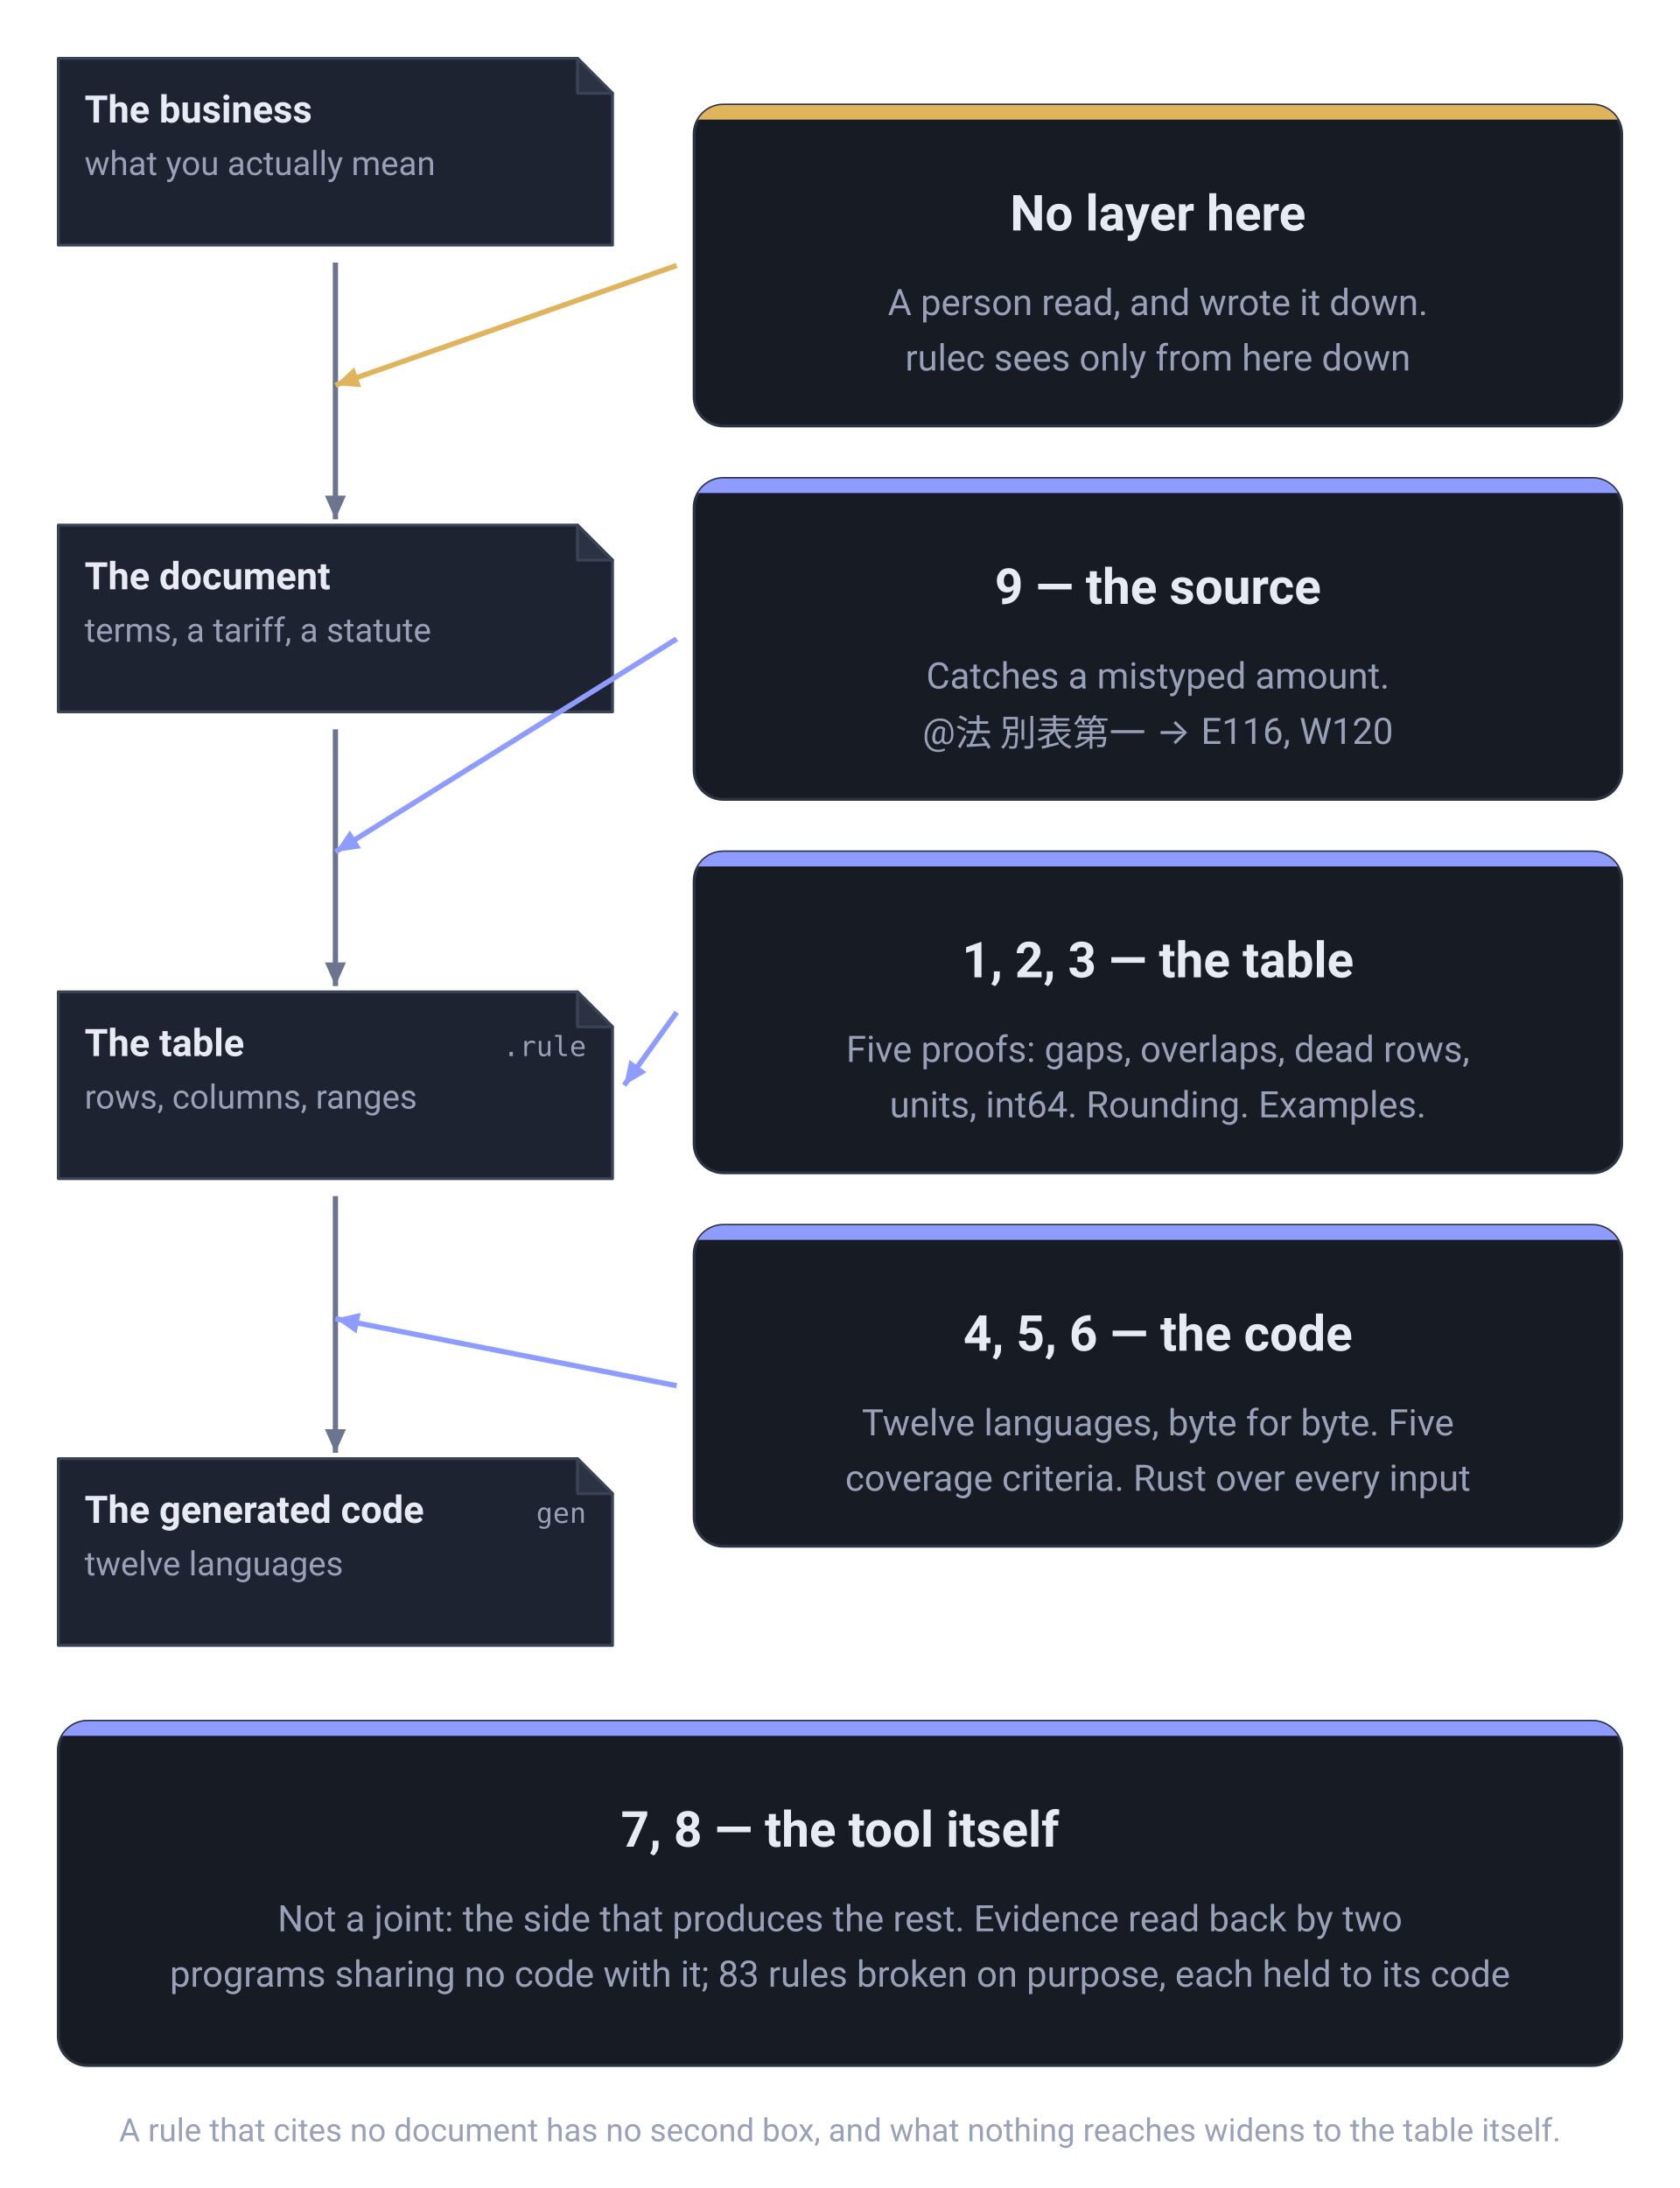
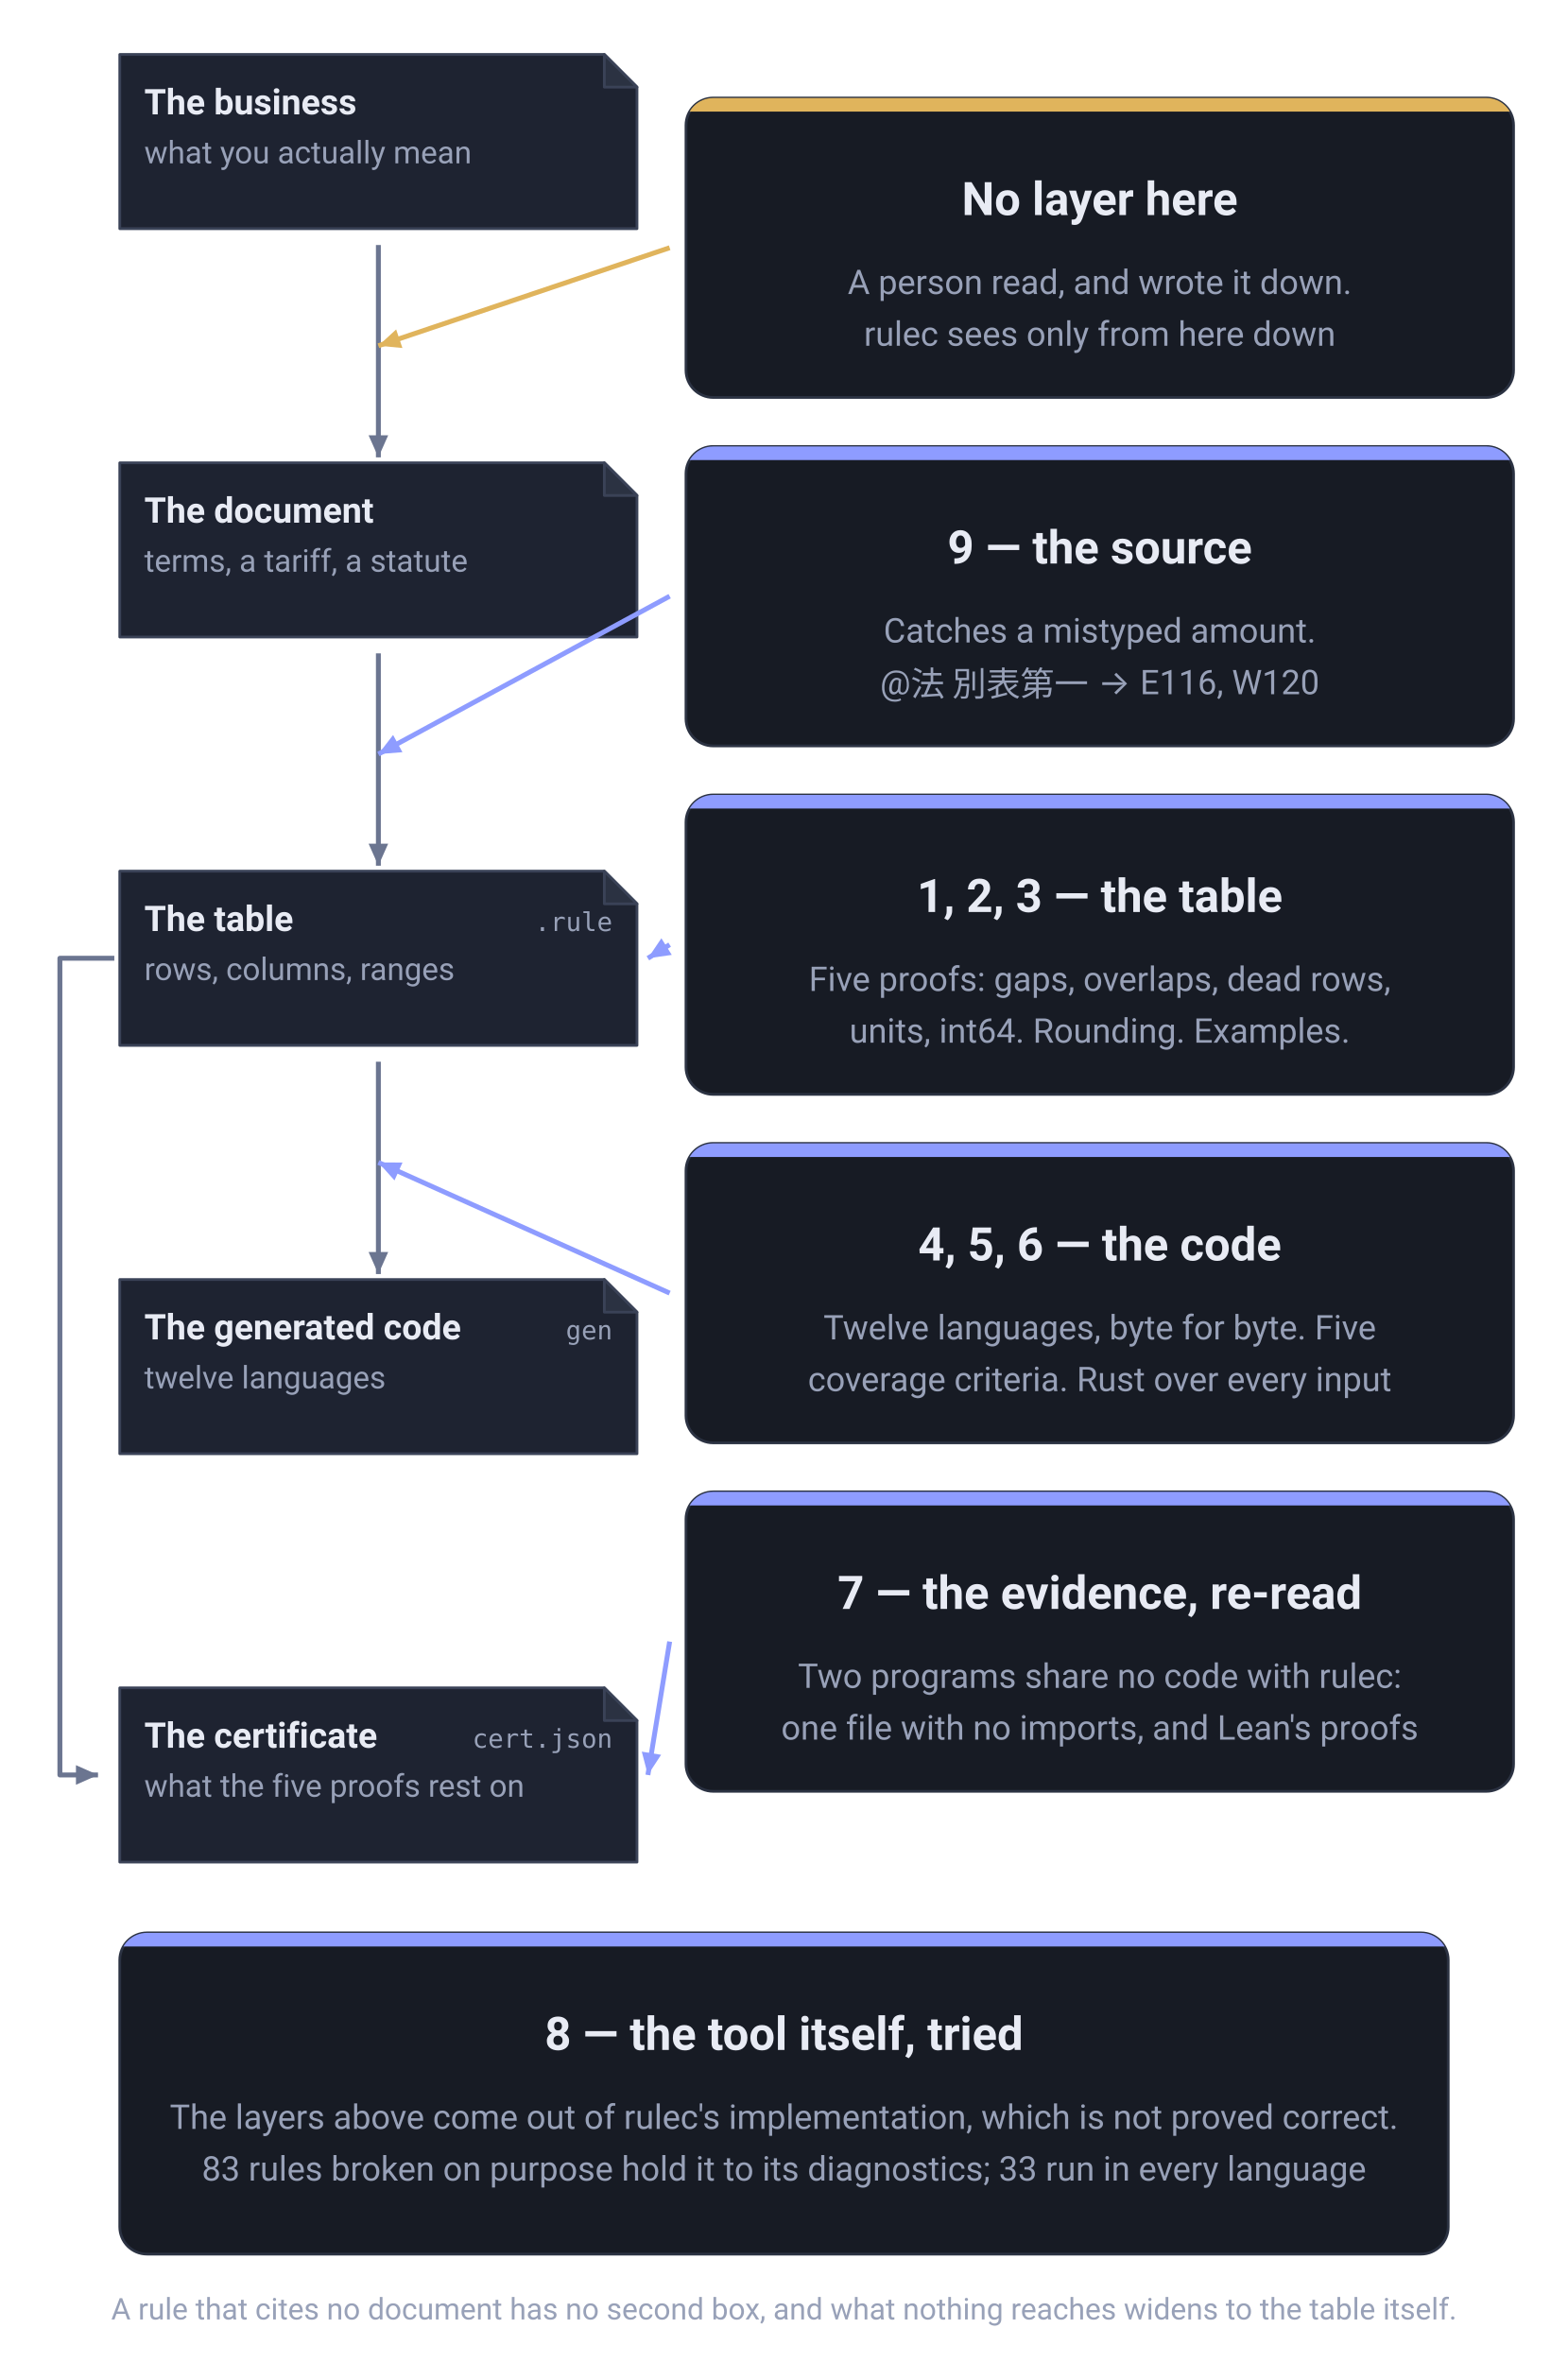
- <svg xmlns="http://www.w3.org/2000/svg" viewBox="0 0 576 750" width="576" height="750" role="img" aria-label="Which joint each of the nine layers watches. Down the left run four things — the business as it is, the document it was copied from, the table as written, and the generated code — each a copy of the one above it. Between the document and the table stands layer 9, the source check (E116, W120); between the table and the code stand layers 4, 5 and 6, the vectors, the coverage criteria and the model checker. The table itself is watched by layers 1, 2 and 3, the five proofs, the two declarations and the examples. At the topmost joint, between the business and the document, there is no layer at all: that is where a person read and decided. Layers 7 and 8, the certificate with its two re-checkers and the repository's own tests, are aimed at the tool rather than at a joint." font-family="-apple-system, BlinkMacSystemFont, &quot;Hiragino Sans&quot;, &quot;Noto Sans JP&quot;, &quot;Yu Gothic&quot;, Meiryo, &quot;Segoe UI&quot;, Roboto, sans-serif">
+ <svg xmlns="http://www.w3.org/2000/svg" viewBox="0 0 576 868" width="576" height="868" role="img" aria-label="What each of the nine layers stands between. Down the left run the business as it is, the document it was copied from, the table as written, and the generated code, each a copy of the one above it. The table produces one more thing, the certificate (cert.json, what the five proofs rest on), joined to it by a line that runs down the left margin. Between the document and the table stands layer 9, the source check (E116, W120); between the table and the code stand layers 4, 5 and 6, the vectors, the coverage criteria and the model checker. The table itself is watched by layers 1, 2 and 3; the certificate is read back by layer 7, two programs that share no code with rulec. At the topmost joint, between the business and the document, there is no layer at all: that is where a person read and decided. Only layer 8, the repository's own tests, is aimed at the tool rather than at anything on the spine." font-family="-apple-system, BlinkMacSystemFont, &quot;Hiragino Sans&quot;, &quot;Noto Sans JP&quot;, &quot;Yu Gothic&quot;, Meiryo, &quot;Segoe UI&quot;, Roboto, sans-serif">
  <defs>
    <marker id="head-neutral" viewBox="0 0 10 10" refX="9" refY="5" markerWidth="9" markerHeight="9" markerUnits="userSpaceOnUse" orient="auto">
      <path d="M0,1 L9,5 L0,9 Z" fill="#6b7590" />
    </marker>
    <marker id="head-accent" viewBox="0 0 10 10" refX="9" refY="5" markerWidth="9" markerHeight="9" markerUnits="userSpaceOnUse" orient="auto">
      <path d="M0,1 L9,5 L0,9 Z" fill="#8e9cff" />
    </marker>
    <marker id="head-human" viewBox="0 0 10 10" refX="9" refY="5" markerWidth="9" markerHeight="9" markerUnits="userSpaceOnUse" orient="auto">
      <path d="M0,1 L9,5 L0,9 Z" fill="#e0b45c" />
    </marker>
  </defs>
-   <path d="M20,20 H198 L210,32 V84 H20 Z" fill="#1e2331" stroke="#3a4257" stroke-linejoin="round" />
-   <path d="M198,20 V32 H210 Z" fill="#2b3242" stroke="#3a4257" stroke-linejoin="round" />
-   <text x="29" y="42" font-size="13" font-weight="600" text-anchor="start" fill="#e8ebf4">The business</text>
-   <text x="29" y="60" font-size="11.5" font-weight="400" text-anchor="start" fill="#98a1b8">what you actually mean</text>
-   <path d="M20,180 H198 L210,192 V244 H20 Z" fill="#1e2331" stroke="#3a4257" stroke-linejoin="round" />
-   <path d="M198,180 V192 H210 Z" fill="#2b3242" stroke="#3a4257" stroke-linejoin="round" />
-   <text x="29" y="202" font-size="13" font-weight="600" text-anchor="start" fill="#e8ebf4">The document</text>
-   <text x="29" y="220" font-size="11.5" font-weight="400" text-anchor="start" fill="#98a1b8">terms, a tariff, a statute</text>
-   <path d="M20,340 H198 L210,352 V404 H20 Z" fill="#1e2331" stroke="#3a4257" stroke-linejoin="round" />
-   <path d="M198,340 V352 H210 Z" fill="#2b3242" stroke="#3a4257" stroke-linejoin="round" />
-   <text x="29" y="362" font-size="13" font-weight="600" text-anchor="start" fill="#e8ebf4">The table</text>
-   <text x="201" y="362" font-size="9.5" font-weight="400" text-anchor="end" fill="#98a1b8" font-family="ui-monospace, SFMono-Regular, Menlo, Consolas, monospace">.rule</text>
-   <text x="29" y="380" font-size="11.5" font-weight="400" text-anchor="start" fill="#98a1b8">rows, columns, ranges</text>
-   <path d="M20,500 H198 L210,512 V564 H20 Z" fill="#1e2331" stroke="#3a4257" stroke-linejoin="round" />
-   <path d="M198,500 V512 H210 Z" fill="#2b3242" stroke="#3a4257" stroke-linejoin="round" />
-   <text x="29" y="522" font-size="13" font-weight="600" text-anchor="start" fill="#e8ebf4">The generated code</text>
-   <text x="201" y="522" font-size="9.5" font-weight="400" text-anchor="end" fill="#98a1b8" font-family="ui-monospace, SFMono-Regular, Menlo, Consolas, monospace">gen</text>
-   <text x="29" y="540" font-size="11.5" font-weight="400" text-anchor="start" fill="#98a1b8">twelve languages</text>
-   <line x1="115.0" y1="90" x2="115.0" y2="178" stroke="#6b7590" stroke-width="1.8" marker-end="url(#head-neutral)" />
-   <line x1="115.0" y1="250" x2="115.0" y2="338" stroke="#6b7590" stroke-width="1.8" marker-end="url(#head-neutral)" />
-   <line x1="115.0" y1="410" x2="115.0" y2="498" stroke="#6b7590" stroke-width="1.8" marker-end="url(#head-neutral)" />
+   <path d="M44,20 H222 L234,32 V84 H44 Z" fill="#1e2331" stroke="#3a4257" stroke-linejoin="round" />
+   <path d="M222,20 V32 H234 Z" fill="#2b3242" stroke="#3a4257" stroke-linejoin="round" />
+   <text x="53" y="42" font-size="13" font-weight="600" text-anchor="start" fill="#e8ebf4">The business</text>
+   <text x="53" y="60" font-size="11.5" font-weight="400" text-anchor="start" fill="#98a1b8">what you actually mean</text>
+   <path d="M44,170 H222 L234,182 V234 H44 Z" fill="#1e2331" stroke="#3a4257" stroke-linejoin="round" />
+   <path d="M222,170 V182 H234 Z" fill="#2b3242" stroke="#3a4257" stroke-linejoin="round" />
+   <text x="53" y="192" font-size="13" font-weight="600" text-anchor="start" fill="#e8ebf4">The document</text>
+   <text x="53" y="210" font-size="11.5" font-weight="400" text-anchor="start" fill="#98a1b8">terms, a tariff, a statute</text>
+   <path d="M44,320 H222 L234,332 V384 H44 Z" fill="#1e2331" stroke="#3a4257" stroke-linejoin="round" />
+   <path d="M222,320 V332 H234 Z" fill="#2b3242" stroke="#3a4257" stroke-linejoin="round" />
+   <text x="53" y="342" font-size="13" font-weight="600" text-anchor="start" fill="#e8ebf4">The table</text>
+   <text x="225" y="342" font-size="9.5" font-weight="400" text-anchor="end" fill="#98a1b8" font-family="ui-monospace, SFMono-Regular, Menlo, Consolas, monospace">.rule</text>
+   <text x="53" y="360" font-size="11.5" font-weight="400" text-anchor="start" fill="#98a1b8">rows, columns, ranges</text>
+   <path d="M44,470 H222 L234,482 V534 H44 Z" fill="#1e2331" stroke="#3a4257" stroke-linejoin="round" />
+   <path d="M222,470 V482 H234 Z" fill="#2b3242" stroke="#3a4257" stroke-linejoin="round" />
+   <text x="53" y="492" font-size="13" font-weight="600" text-anchor="start" fill="#e8ebf4">The generated code</text>
+   <text x="225" y="492" font-size="9.5" font-weight="400" text-anchor="end" fill="#98a1b8" font-family="ui-monospace, SFMono-Regular, Menlo, Consolas, monospace">gen</text>
+   <text x="53" y="510" font-size="11.5" font-weight="400" text-anchor="start" fill="#98a1b8">twelve languages</text>
+   <path d="M44,620 H222 L234,632 V684 H44 Z" fill="#1e2331" stroke="#3a4257" stroke-linejoin="round" />
+   <path d="M222,620 V632 H234 Z" fill="#2b3242" stroke="#3a4257" stroke-linejoin="round" />
+   <text x="53" y="642" font-size="13" font-weight="600" text-anchor="start" fill="#e8ebf4">The certificate</text>
+   <text x="225" y="642" font-size="9.5" font-weight="400" text-anchor="end" fill="#98a1b8" font-family="ui-monospace, SFMono-Regular, Menlo, Consolas, monospace">cert.json</text>
+   <text x="53" y="660" font-size="11.5" font-weight="400" text-anchor="start" fill="#98a1b8">what the five proofs rest on</text>
+   <line x1="139.0" y1="90" x2="139.0" y2="168" stroke="#6b7590" stroke-width="1.8" marker-end="url(#head-neutral)" />
+   <line x1="139.0" y1="240" x2="139.0" y2="318" stroke="#6b7590" stroke-width="1.8" marker-end="url(#head-neutral)" />
+   <line x1="139.0" y1="390" x2="139.0" y2="468" stroke="#6b7590" stroke-width="1.8" marker-end="url(#head-neutral)" />
+   <path d="M42,352.0 H22 V652.0 H36" fill="none" stroke="#6b7590" stroke-width="1.8" stroke-linejoin="round" marker-end="url(#head-neutral)" />
  <clipPath id="clip-c0">
-     <rect x="238" y="36" width="318" height="110" rx="10" />
+     <rect x="252" y="36" width="304" height="110" rx="10" />
  </clipPath>
-   <rect x="238" y="36" width="318" height="110" rx="10" fill="#171b24" stroke="#2b3242" />
-   <rect x="238" y="36" width="318" height="5" fill="#e0b45c" clip-path="url(#clip-c0)" />
-   <text x="397.0" y="79" font-size="17" font-weight="700" text-anchor="middle" fill="#e8ebf4">No layer here</text>
-   <text x="397.0" y="108" font-size="12.5" font-weight="400" text-anchor="middle" fill="#98a1b8">A person read, and wrote it down.</text>
-   <text x="397.0" y="127" font-size="12.5" font-weight="400" text-anchor="middle" fill="#98a1b8">rulec sees only from here down</text>
-   <line x1="232" y1="91.0" x2="115.0" y2="132.0" stroke="#e0b45c" stroke-width="1.8" marker-end="url(#head-human)" />
+   <rect x="252" y="36" width="304" height="110" rx="10" fill="#171b24" stroke="#2b3242" />
+   <rect x="252" y="36" width="304" height="5" fill="#e0b45c" clip-path="url(#clip-c0)" />
+   <text x="404.0" y="79" font-size="17" font-weight="700" text-anchor="middle" fill="#e8ebf4">No layer here</text>
+   <text x="404.0" y="108" font-size="12.5" font-weight="400" text-anchor="middle" fill="#98a1b8">A person read, and wrote it down.</text>
+   <text x="404.0" y="127" font-size="12.5" font-weight="400" text-anchor="middle" fill="#98a1b8">rulec sees only from here down</text>
+   <line x1="246" y1="91.0" x2="139.0" y2="127.0" stroke="#e0b45c" stroke-width="1.8" marker-end="url(#head-human)" />
  <clipPath id="clip-c1">
-     <rect x="238" y="164" width="318" height="110" rx="10" />
+     <rect x="252" y="164" width="304" height="110" rx="10" />
  </clipPath>
-   <rect x="238" y="164" width="318" height="110" rx="10" fill="#171b24" stroke="#2b3242" />
-   <rect x="238" y="164" width="318" height="5" fill="#8e9cff" clip-path="url(#clip-c1)" />
-   <text x="397.0" y="207" font-size="17" font-weight="700" text-anchor="middle" fill="#e8ebf4">9 — the source</text>
-   <text x="397.0" y="236" font-size="12.5" font-weight="400" text-anchor="middle" fill="#98a1b8">Catches a mistyped amount.</text>
-   <text x="397.0" y="255" font-size="12.5" font-weight="400" text-anchor="middle" fill="#98a1b8">@法 別表第一 → E116, W120</text>
-   <line x1="232" y1="219.0" x2="115.0" y2="292.0" stroke="#8e9cff" stroke-width="1.8" marker-end="url(#head-accent)" />
+   <rect x="252" y="164" width="304" height="110" rx="10" fill="#171b24" stroke="#2b3242" />
+   <rect x="252" y="164" width="304" height="5" fill="#8e9cff" clip-path="url(#clip-c1)" />
+   <text x="404.0" y="207" font-size="17" font-weight="700" text-anchor="middle" fill="#e8ebf4">9 — the source</text>
+   <text x="404.0" y="236" font-size="12.5" font-weight="400" text-anchor="middle" fill="#98a1b8">Catches a mistyped amount.</text>
+   <text x="404.0" y="255" font-size="12.5" font-weight="400" text-anchor="middle" fill="#98a1b8">@法 別表第一 → E116, W120</text>
+   <line x1="246" y1="219.0" x2="139.0" y2="277.0" stroke="#8e9cff" stroke-width="1.8" marker-end="url(#head-accent)" />
  <clipPath id="clip-c2">
-     <rect x="238" y="292" width="318" height="110" rx="10" />
+     <rect x="252" y="292" width="304" height="110" rx="10" />
  </clipPath>
-   <rect x="238" y="292" width="318" height="110" rx="10" fill="#171b24" stroke="#2b3242" />
-   <rect x="238" y="292" width="318" height="5" fill="#8e9cff" clip-path="url(#clip-c2)" />
-   <text x="397.0" y="335" font-size="17" font-weight="700" text-anchor="middle" fill="#e8ebf4">1, 2, 3 — the table</text>
-   <text x="397.0" y="364" font-size="12.5" font-weight="400" text-anchor="middle" fill="#98a1b8">Five proofs: gaps, overlaps, dead rows,</text>
-   <text x="397.0" y="383" font-size="12.5" font-weight="400" text-anchor="middle" fill="#98a1b8">units, int64. Rounding. Examples.</text>
-   <line x1="232" y1="347.0" x2="214" y2="372.0" stroke="#8e9cff" stroke-width="1.8" marker-end="url(#head-accent)" />
+   <rect x="252" y="292" width="304" height="110" rx="10" fill="#171b24" stroke="#2b3242" />
+   <rect x="252" y="292" width="304" height="5" fill="#8e9cff" clip-path="url(#clip-c2)" />
+   <text x="404.0" y="335" font-size="17" font-weight="700" text-anchor="middle" fill="#e8ebf4">1, 2, 3 — the table</text>
+   <text x="404.0" y="364" font-size="12.5" font-weight="400" text-anchor="middle" fill="#98a1b8">Five proofs: gaps, overlaps, dead rows,</text>
+   <text x="404.0" y="383" font-size="12.5" font-weight="400" text-anchor="middle" fill="#98a1b8">units, int64. Rounding. Examples.</text>
+   <line x1="246" y1="347.0" x2="238" y2="352.0" stroke="#8e9cff" stroke-width="1.8" marker-end="url(#head-accent)" />
  <clipPath id="clip-c3">
-     <rect x="238" y="420" width="318" height="110" rx="10" />
+     <rect x="252" y="420" width="304" height="110" rx="10" />
  </clipPath>
-   <rect x="238" y="420" width="318" height="110" rx="10" fill="#171b24" stroke="#2b3242" />
-   <rect x="238" y="420" width="318" height="5" fill="#8e9cff" clip-path="url(#clip-c3)" />
-   <text x="397.0" y="463" font-size="17" font-weight="700" text-anchor="middle" fill="#e8ebf4">4, 5, 6 — the code</text>
-   <text x="397.0" y="492" font-size="12.5" font-weight="400" text-anchor="middle" fill="#98a1b8">Twelve languages, byte for byte. Five</text>
-   <text x="397.0" y="511" font-size="12.5" font-weight="400" text-anchor="middle" fill="#98a1b8">coverage criteria. Rust over every input</text>
-   <line x1="232" y1="475.0" x2="115.0" y2="452.0" stroke="#8e9cff" stroke-width="1.8" marker-end="url(#head-accent)" />
+   <rect x="252" y="420" width="304" height="110" rx="10" fill="#171b24" stroke="#2b3242" />
+   <rect x="252" y="420" width="304" height="5" fill="#8e9cff" clip-path="url(#clip-c3)" />
+   <text x="404.0" y="463" font-size="17" font-weight="700" text-anchor="middle" fill="#e8ebf4">4, 5, 6 — the code</text>
+   <text x="404.0" y="492" font-size="12.5" font-weight="400" text-anchor="middle" fill="#98a1b8">Twelve languages, byte for byte. Five</text>
+   <text x="404.0" y="511" font-size="12.5" font-weight="400" text-anchor="middle" fill="#98a1b8">coverage criteria. Rust over every input</text>
+   <line x1="246" y1="475.0" x2="139.0" y2="427.0" stroke="#8e9cff" stroke-width="1.8" marker-end="url(#head-accent)" />
+   <clipPath id="clip-c4">
+     <rect x="252" y="548" width="304" height="110" rx="10" />
+   </clipPath>
+   <rect x="252" y="548" width="304" height="110" rx="10" fill="#171b24" stroke="#2b3242" />
+   <rect x="252" y="548" width="304" height="5" fill="#8e9cff" clip-path="url(#clip-c4)" />
+   <text x="404.0" y="591" font-size="17" font-weight="700" text-anchor="middle" fill="#e8ebf4">7 — the evidence, re-read</text>
+   <text x="404.0" y="620" font-size="12.5" font-weight="400" text-anchor="middle" fill="#98a1b8">Two programs share no code with rulec:</text>
+   <text x="404.0" y="639" font-size="12.5" font-weight="400" text-anchor="middle" fill="#98a1b8">one file with no imports, and Lean's proofs</text>
+   <line x1="246" y1="603.0" x2="238" y2="652.0" stroke="#8e9cff" stroke-width="1.8" marker-end="url(#head-accent)" />
  <clipPath id="clip-foot">
-     <rect x="20" y="590" width="536" height="118" rx="10" />
+     <rect x="44" y="710" width="488" height="118" rx="10" />
  </clipPath>
-   <rect x="20" y="590" width="536" height="118" rx="10" fill="#171b24" stroke="#2b3242" />
-   <rect x="20" y="590" width="536" height="5" fill="#8e9cff" clip-path="url(#clip-foot)" />
-   <text x="288.0" y="633" font-size="17" font-weight="700" text-anchor="middle" fill="#e8ebf4">7, 8 — the tool itself</text>
-   <text x="288.0" y="662" font-size="12.5" font-weight="400" text-anchor="middle" fill="#98a1b8">Not a joint: the side that produces the rest. Evidence read back by two</text>
-   <text x="288.0" y="681" font-size="12.5" font-weight="400" text-anchor="middle" fill="#98a1b8">programs sharing no code with it; 83 rules broken on purpose, each held to its code</text>
-   <text x="288.0" y="734" font-size="11" font-weight="400" text-anchor="middle" fill="#98a1b8">A rule that cites no document has no second box, and what nothing reaches widens to the table itself.</text>
+   <rect x="44" y="710" width="488" height="118" rx="10" fill="#171b24" stroke="#2b3242" />
+   <rect x="44" y="710" width="488" height="5" fill="#8e9cff" clip-path="url(#clip-foot)" />
+   <text x="288.0" y="753" font-size="17" font-weight="700" text-anchor="middle" fill="#e8ebf4">8 — the tool itself, tried</text>
+   <text x="288.0" y="782" font-size="12.5" font-weight="400" text-anchor="middle" fill="#98a1b8">The layers above come out of rulec's implementation, which is not proved correct.</text>
+   <text x="288.0" y="801" font-size="12.5" font-weight="400" text-anchor="middle" fill="#98a1b8">83 rules broken on purpose hold it to its diagnostics; 33 run in every language</text>
+   <text x="288.0" y="852" font-size="11" font-weight="400" text-anchor="middle" fill="#98a1b8">A rule that cites no document has no second box, and what nothing reaches widens to the table itself.</text>
</svg>
